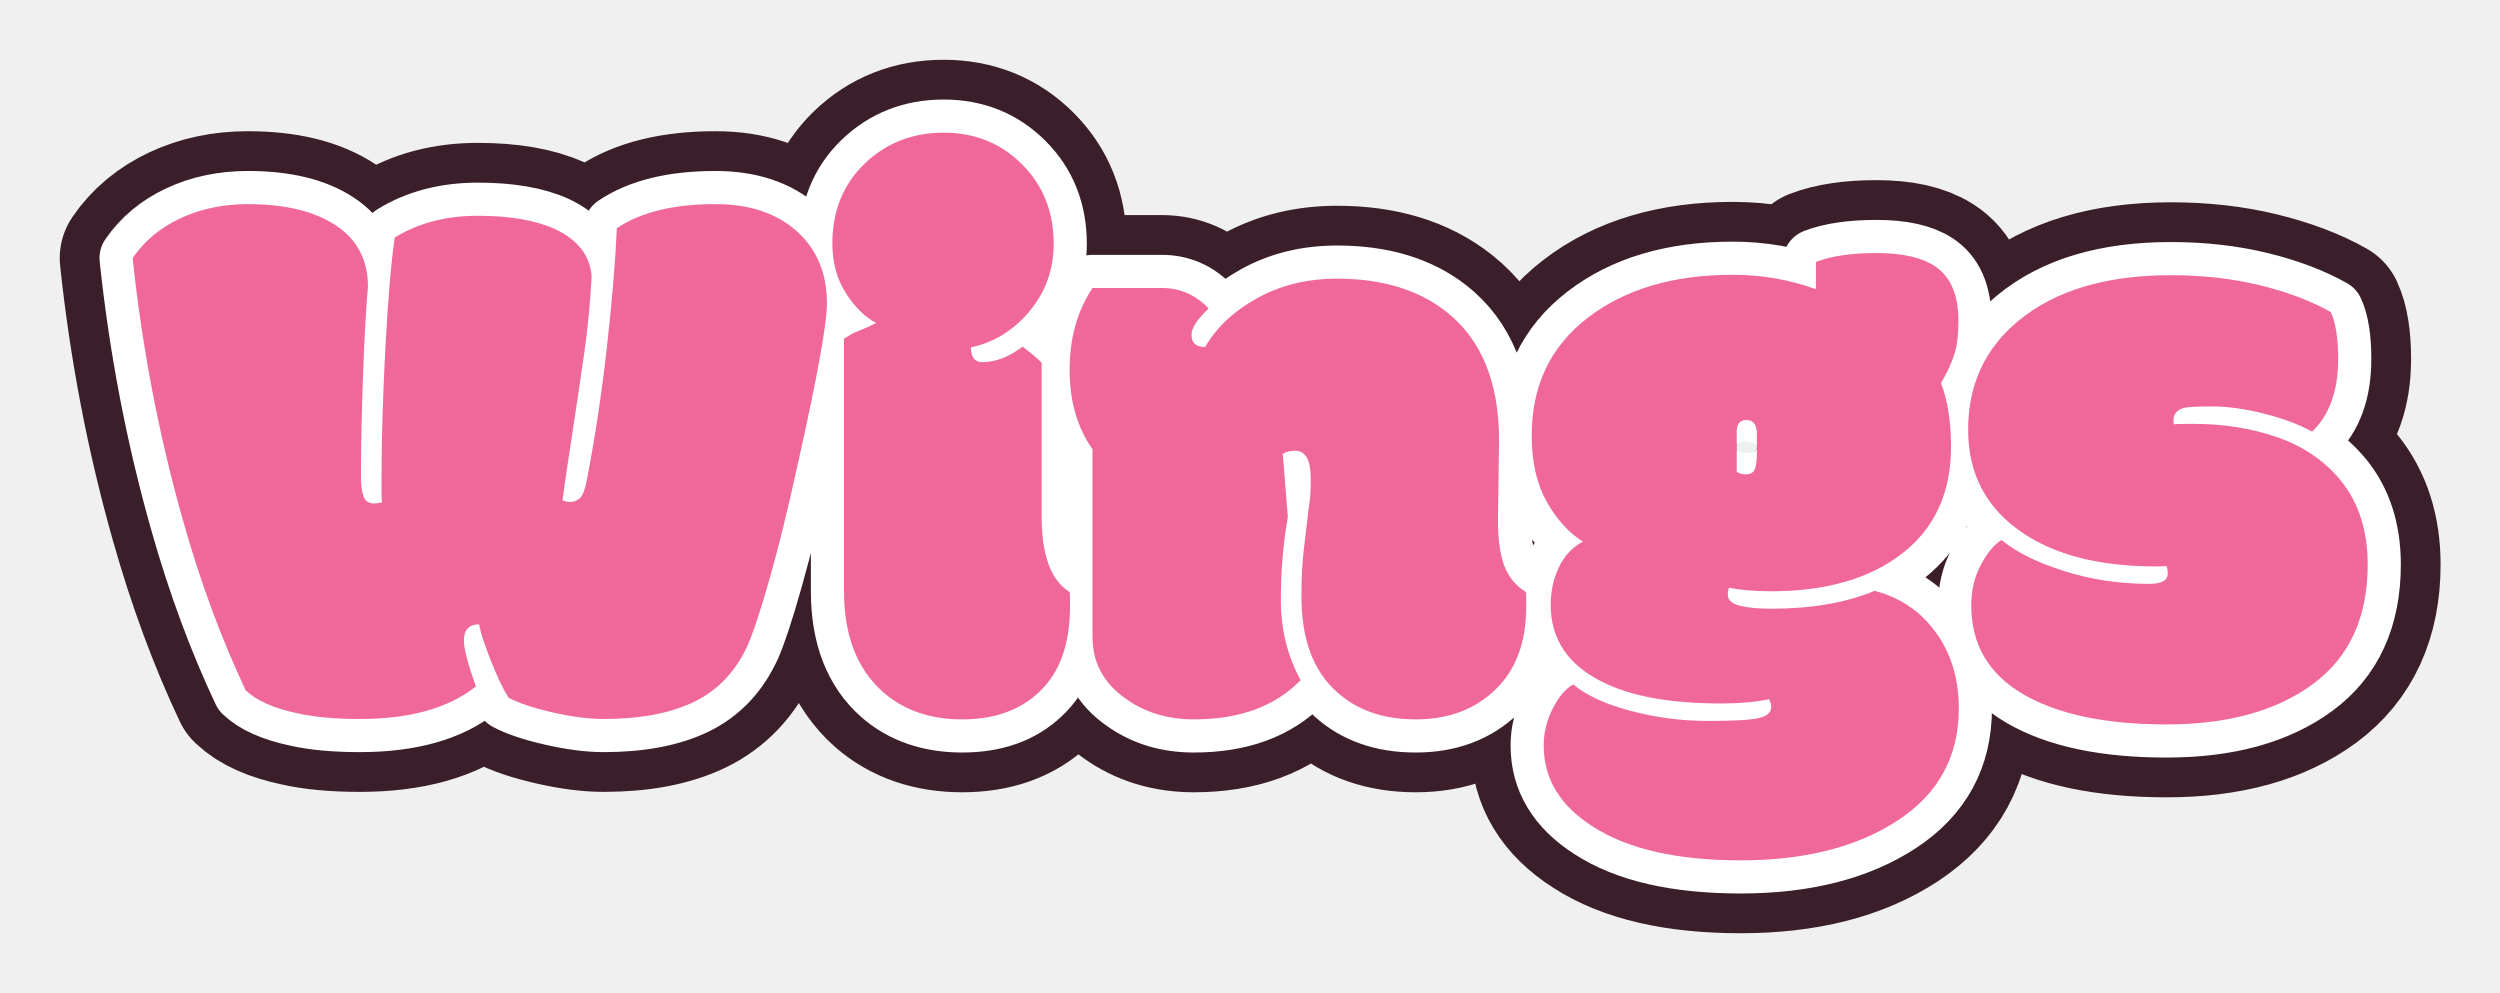
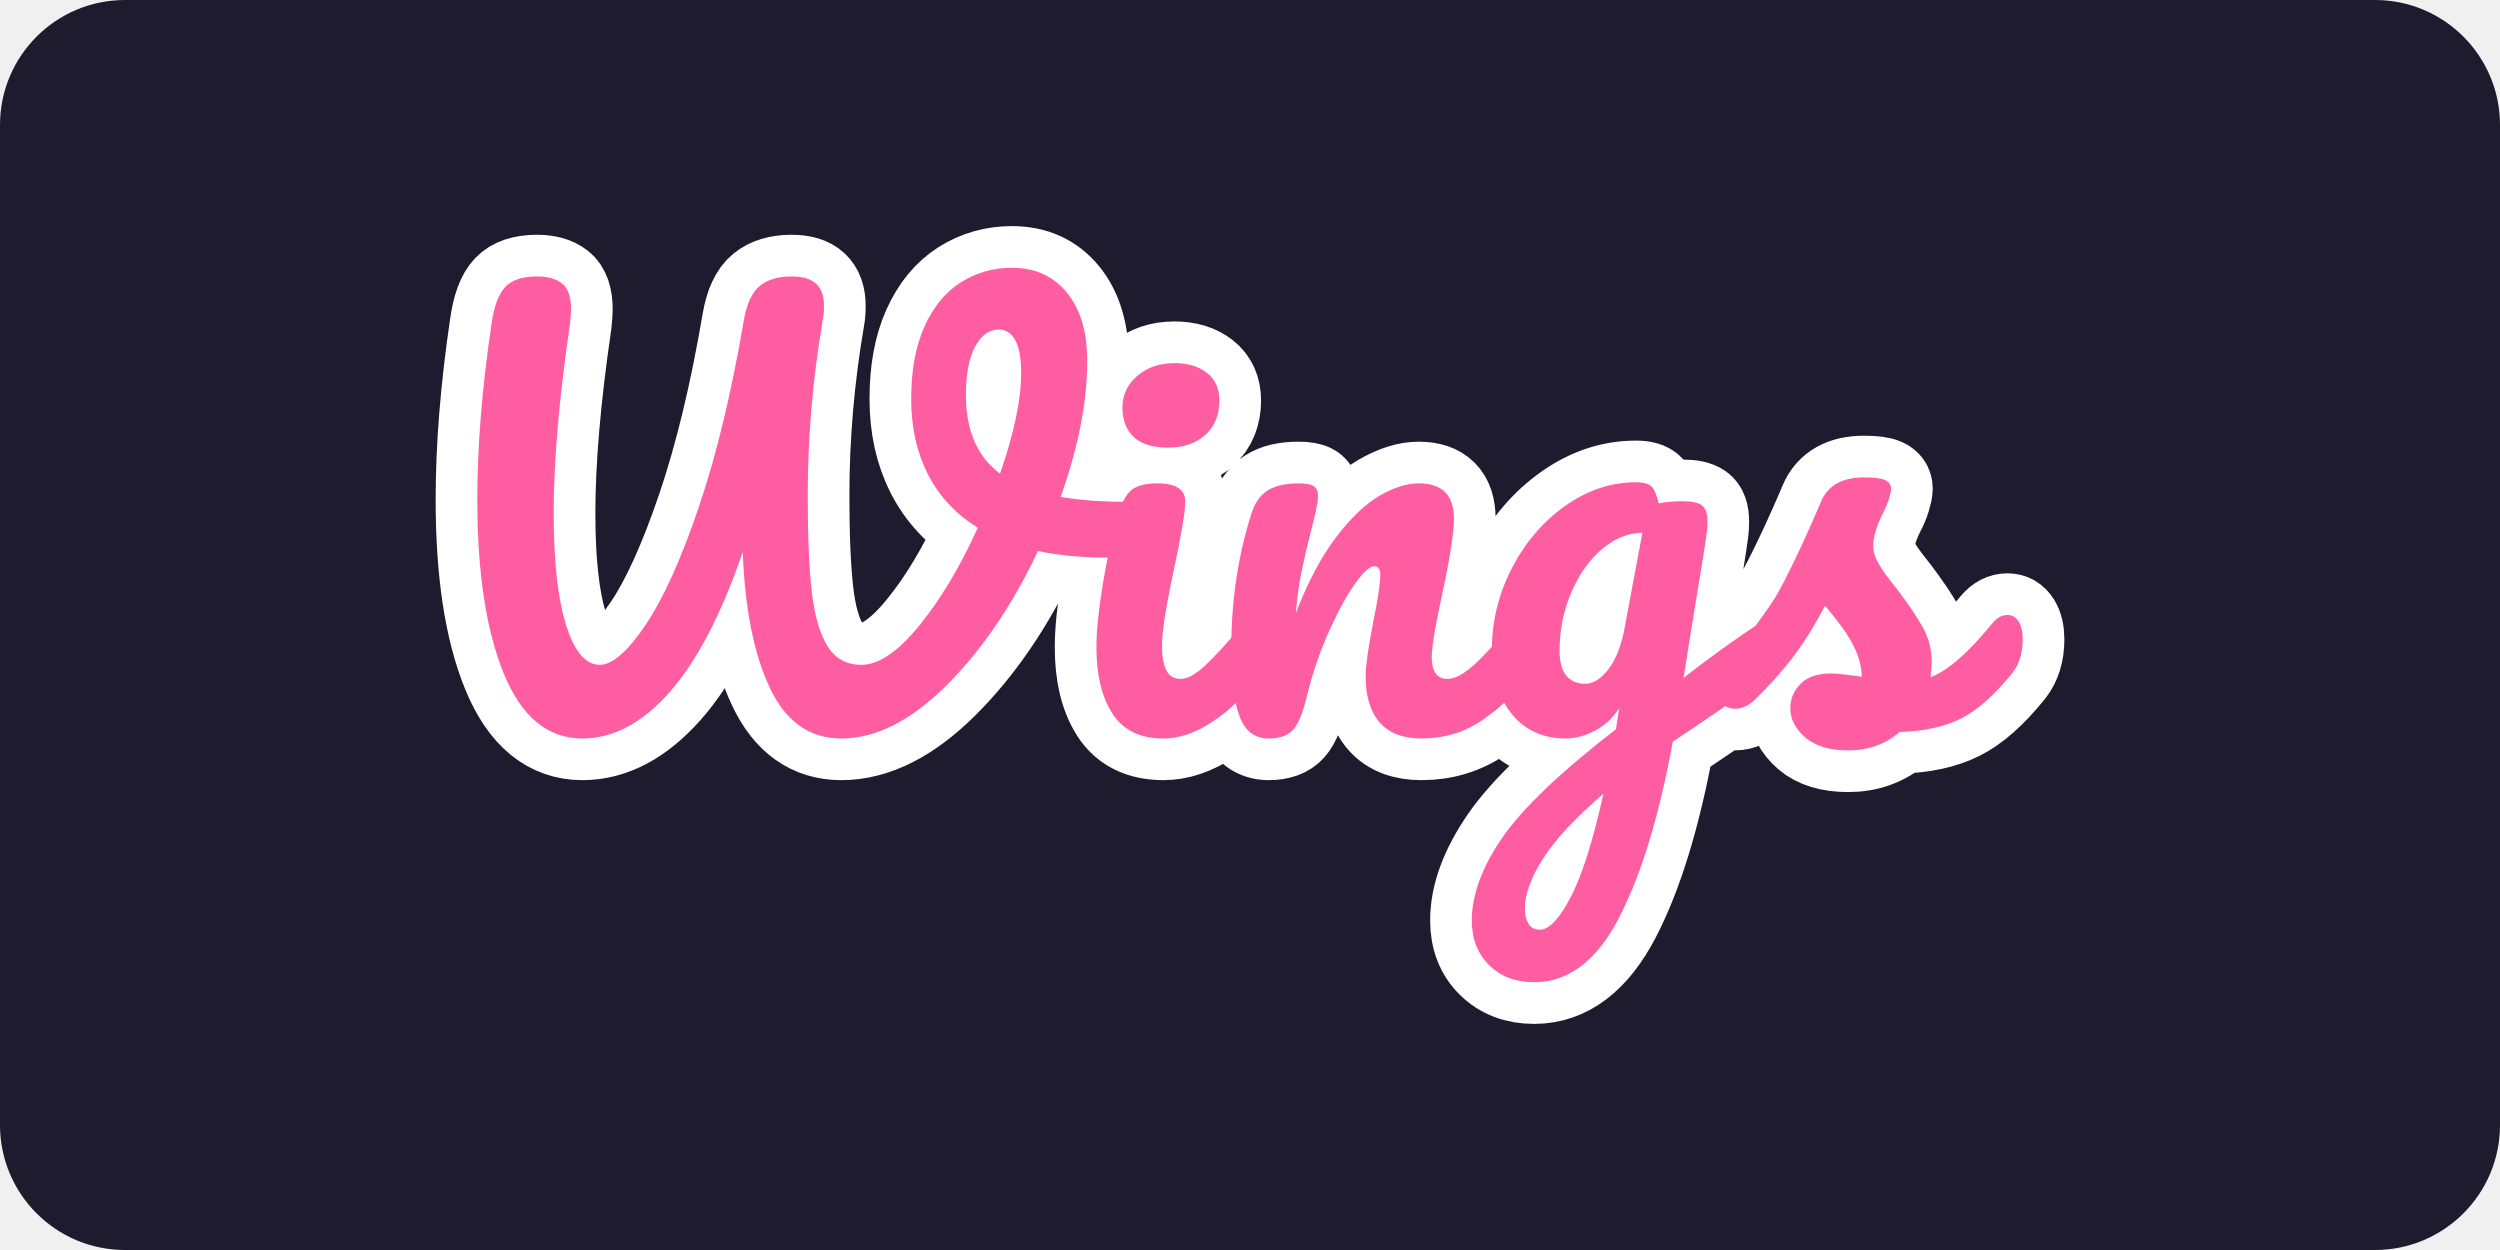
- <svg xmlns="http://www.w3.org/2000/svg" viewBox="-39.8 -215 754.5 299.6">
-   <path d="M68.79 1.99L68.79 1.99Q57.42 1.99 49.80 0.23L49.80 0.23Q39.26-1.99 34.34-6.68L34.34-6.68Q23.32-30 15.47-57.77L15.47-57.77Q4.57-96.21 0.23-137.11L0.23-137.11Q5.51-144.84 14.65-149.12Q23.79-153.40 35.04-153.40L35.04-153.40Q51.91-153.40 61.58-146.95Q71.25-140.51 71.25-128.55L71.25-128.55Q70.43-119.65 69.79-102.42Q69.14-85.20 69.14-71.25L69.14-71.25Q69.14-67.38 69.90-65.21Q70.66-63.05 73.13-63.05L73.13-63.05Q74.06-63.05 75.47-63.40L75.47-63.40Q75.35-64.45 75.35-66.91L75.35-66.91L75.35-71.02Q75.35-88.01 76.52-110.21Q77.70-132.42 79.34-143.32L79.34-143.32Q90-149.88 104.41-149.88Q118.83-149.88 127.62-145.90L127.62-145.90Q138.16-140.98 138.75-131.48L138.75-131.48Q138.16-120 136.58-108.87Q135-97.73 132.77-83.20Q130.55-68.67 129.96-63.98L129.96-63.98Q130.90-63.52 132.42-63.52Q133.95-63.52 135.23-64.69Q136.52-65.86 137.34-70.31L137.34-70.31Q140.98-89.06 143.32-109.86Q145.66-130.66 146.37-146.13L146.37-146.13Q157.15-153.40 176.13-153.40L176.13-153.40Q191.48-153.40 200.63-145.25Q209.77-137.11 209.77-123.40L209.77-123.40Q209.77-114.26 201.09-75.47L201.09-75.47Q196.64-55.08 192.54-40.61Q188.44-26.13 185.86-20.27L185.86-20.27Q180.47-8.44 169.75-3.22Q159.02 1.99 142.38 1.99L142.38 1.99Q135.70 1.99 126.97 0Q118.24-1.99 113.67-4.45L113.67-4.45Q111.33-8.09 108.40-15.47Q105.47-22.85 104.77-26.60L104.77-26.60Q100.20-26.48 100.20-21.68L100.20-21.68Q100.20-17.93 103.83-7.85L103.83-7.85Q91.52 1.99 68.79 1.99ZM274.57-105.47L274.57-105.47L274.57-59.06Q274.57-41.60 283.01-36.33L283.01-36.33Q283.13-35.74 283.13-34.10L283.13-34.10L283.13-31.99Q283.13-14.77 273.75-6.09L273.75-6.09Q265.08 2.11 250.61 2.11Q236.13 2.11 226.76-6.09L226.76-6.09Q214.92-16.52 214.92-36.56L214.92-36.56L214.92-112.73Q217.03-114.26 219.49-115.20Q221.95-116.13 224.65-117.54L224.65-117.54Q219.61-120.12 215.51-126.50Q211.41-132.89 211.41-141.45L211.41-141.45Q211.41-156.21 221.13-165.59Q230.86-174.96 244.98-174.96Q259.10-174.96 268.65-165.41Q278.20-155.86 278.20-141.45L278.20-141.45Q278.20-129.84 270.94-121.11Q263.67-112.38 253.24-110.16L253.24-110.16Q253.24-105.70 256.64-105.70L256.64-105.70Q262.62-105.70 268.83-110.39L268.83-110.39Q273.52-106.76 274.57-105.47ZM412.62-82.03L412.27-58.01Q412.27-49.57 414.14-44.41Q416.02-39.26 420.70-36.33L420.70-36.33Q420.82-35.74 420.82-34.10L420.82-34.10L420.82-31.99Q420.82-15.82 411.50-6.86Q402.19 2.11 387.48 2.11Q372.77 2.11 363.63-6.21L363.63-6.21Q352.97-15.70 352.97-35.04L352.97-35.04Q352.97-43.24 353.73-49.51Q354.49-55.78 354.79-58.48Q355.08-61.17 355.43-63.52Q355.78-65.86 355.78-70.43Q355.78-75 354.55-76.99Q353.32-78.98 351.15-78.98Q348.98-78.98 347.34-78.05L347.34-78.05L348.87-58.95Q346.76-47.11 346.76-33.87Q346.76-20.63 352.73-9.73L352.73-9.73Q341.25 2.11 320.51 2.11L320.51 2.11Q308.67 2.11 300-4.10L300-4.10Q289.92-11.13 289.92-22.73L289.92-22.73L289.92-79.45Q283.01-89.18 283.01-103.42Q283.01-117.66 289.92-128.09L289.92-128.09L310.78-128.09Q319.10-128.09 324.96-121.88L324.96-121.88Q319.80-117.07 319.80-113.91L319.80-113.91Q319.80-110.27 323.91-110.27L323.91-110.27Q329.06-119.18 339.67-125.04Q350.27-130.90 363.75-130.90L363.75-130.90Q384.02-130.90 396.68-120.94L396.68-120.94Q412.62-108.40 412.62-82.03L412.62-82.03ZM490.43-78.40L490.43-84.02Q490.43-88.24 487.27-88.24L487.27-88.24Q484.34-88.24 484.34-84.73L484.34-84.73L484.34-72.66Q485.27-71.84 487.15-71.84Q489.02-71.84 489.73-73.24Q490.43-74.65 490.43-78.40L490.43-78.40ZM494.77-36.56L494.77-36.56Q487.27-36.56 481.99-37.62L481.99-37.62Q481.64-36.56 481.64-35.63L481.64-35.63Q481.64-33.05 485.33-32.17Q489.02-31.29 494.77-31.29L494.77-31.29Q513.05-31.29 525.94-36.68L525.94-36.68Q538.59-33.40 545.63-22.38L545.63-22.38Q551.37-13.36 551.37-1.17L551.37-1.17Q551.37 20.51 532.97 32.58Q514.57 44.65 485.57 44.65Q456.56 44.65 440.74 34.34L440.74 34.34Q426.09 24.96 426.09 9.96L426.09 9.96Q426.09 4.22 428.79-1.11Q431.48-6.45 435-8.44L435-8.44Q440.86-3.52 452.29-0.47Q463.71 2.58 475.78 2.58Q487.85 2.58 491.31 1.64Q494.77 0.70 494.77-1.64L494.77-1.64Q494.77-2.81 494.06-3.98L494.06-3.98Q488.20-2.70 479.41-2.70L479.41-2.70Q456.80-2.70 443.91-9.14L443.91-9.14Q428.20-16.88 428.20-32.46L428.20-32.46Q428.20-38.55 430.66-43.77Q433.13-48.98 437.93-51.56L437.93-51.56Q431.48-55.55 426.97-63.63Q422.46-71.72 422.46-83.55L422.46-83.55Q422.46-106.05 439.34-119.06Q456.21-132.07 483.16-132.07L483.16-132.07Q496.17-132.07 508.24-127.73L508.24-127.73L508.24-135.94Q515.16-138.63 526.58-138.63Q538.01-138.63 543.98-134.77L543.98-134.77Q551.25-130.08 551.25-118.24L551.25-118.24Q551.25-111.68 549.90-107.70Q548.55-103.71 545.98-99.38L545.98-99.38Q549.02-91.64 549.02-80.16L549.02-80.16Q549.02-59.41 534.32-47.99Q519.61-36.56 494.77-36.56ZM619.22-91.88L619.22-91.88Q616.17-90.94 616.17-88.24L616.17-88.24L616.17-87.66Q616.17-87.07 616.29-86.95L616.29-86.95Q617.58-87.07 619.69-87.07L619.69-87.07L622.50-87.07Q635.86-87.07 647.52-83.03Q659.18-78.98 666.56-70.08L666.56-70.08Q674.77-60 674.77-44.65L674.77-44.65Q674.77-20.74 658.24-8.55Q641.72 3.63 614.06 3.63Q586.41 3.63 570.76-5.51Q555.12-14.65 555.12-32.34L555.12-32.34Q555.12-38.91 557.93-44.36Q560.74-49.80 564.26-52.03L564.26-52.03Q570.70-46.64 582.95-42.71Q595.20-38.79 608.91-38.79L608.91-38.79Q614.41-38.79 614.41-41.84L614.41-41.84Q614.41-43.24 614.06-44.18L614.06-44.18Q613.24-44.06 612.07-44.06L612.07-44.06L610.78-44.06Q585.94-44.06 571.05-53.91L571.05-53.91Q554.18-65.04 554.18-85.31Q554.18-105.59 569.30-118.13L569.30-118.13Q586.05-131.95 615.35-131.95L615.35-131.95Q629.77-131.95 642.25-128.91Q654.73-125.86 663.63-120.82L663.63-120.82Q665.86-116.02 665.86-106.64L665.86-106.64Q665.86-92.34 658.01-84.73L658.01-84.73Q652.03-88.01 643.42-90.18Q634.80-92.34 627.89-92.34Q620.98-92.34 619.22-91.88Z" fill="#3A1F2B" stroke="#3A1F2B" stroke-width="44" stroke-linejoin="round" />
-   <path d="M68.79 1.99L68.79 1.99Q57.42 1.99 49.80 0.23L49.80 0.23Q39.26-1.99 34.34-6.68L34.34-6.68Q23.32-30 15.47-57.77L15.47-57.77Q4.57-96.21 0.23-137.11L0.23-137.11Q5.51-144.84 14.65-149.12Q23.79-153.40 35.04-153.40L35.04-153.40Q51.91-153.40 61.58-146.95Q71.25-140.51 71.25-128.55L71.25-128.55Q70.43-119.65 69.79-102.42Q69.14-85.20 69.14-71.25L69.14-71.25Q69.14-67.38 69.90-65.21Q70.66-63.05 73.13-63.05L73.13-63.05Q74.06-63.05 75.47-63.40L75.47-63.40Q75.35-64.45 75.35-66.91L75.35-66.91L75.35-71.02Q75.35-88.01 76.52-110.21Q77.70-132.42 79.34-143.32L79.34-143.32Q90-149.88 104.41-149.88Q118.83-149.88 127.62-145.90L127.62-145.90Q138.16-140.98 138.75-131.48L138.75-131.48Q138.16-120 136.58-108.87Q135-97.73 132.77-83.20Q130.55-68.67 129.96-63.98L129.96-63.98Q130.90-63.52 132.42-63.52Q133.95-63.52 135.23-64.69Q136.52-65.86 137.34-70.31L137.34-70.31Q140.98-89.06 143.32-109.86Q145.66-130.66 146.37-146.13L146.37-146.13Q157.15-153.40 176.13-153.40L176.13-153.40Q191.48-153.40 200.63-145.25Q209.77-137.11 209.77-123.40L209.77-123.40Q209.77-114.26 201.09-75.47L201.09-75.47Q196.64-55.08 192.54-40.61Q188.44-26.13 185.86-20.27L185.86-20.27Q180.47-8.44 169.75-3.22Q159.02 1.99 142.38 1.99L142.38 1.99Q135.70 1.99 126.97 0Q118.24-1.99 113.67-4.45L113.67-4.45Q111.33-8.09 108.40-15.47Q105.47-22.85 104.77-26.60L104.77-26.60Q100.20-26.48 100.20-21.68L100.20-21.68Q100.20-17.93 103.83-7.85L103.83-7.85Q91.52 1.99 68.79 1.99ZM274.57-105.47L274.57-105.47L274.57-59.06Q274.57-41.60 283.01-36.33L283.01-36.33Q283.13-35.74 283.13-34.10L283.13-34.10L283.13-31.99Q283.13-14.77 273.75-6.09L273.75-6.09Q265.08 2.11 250.61 2.11Q236.13 2.11 226.76-6.09L226.76-6.09Q214.92-16.52 214.92-36.56L214.92-36.56L214.92-112.73Q217.03-114.26 219.49-115.20Q221.95-116.13 224.65-117.54L224.65-117.54Q219.61-120.12 215.51-126.50Q211.41-132.89 211.41-141.45L211.41-141.45Q211.41-156.21 221.13-165.59Q230.86-174.96 244.98-174.96Q259.10-174.96 268.65-165.41Q278.20-155.86 278.20-141.45L278.20-141.45Q278.20-129.84 270.94-121.11Q263.67-112.38 253.24-110.16L253.24-110.16Q253.24-105.70 256.64-105.70L256.64-105.70Q262.62-105.70 268.83-110.39L268.83-110.39Q273.52-106.76 274.57-105.47ZM412.62-82.03L412.27-58.01Q412.27-49.57 414.14-44.41Q416.02-39.26 420.70-36.33L420.70-36.33Q420.82-35.74 420.82-34.10L420.82-34.10L420.82-31.99Q420.82-15.82 411.50-6.86Q402.19 2.11 387.48 2.11Q372.77 2.11 363.63-6.21L363.63-6.21Q352.97-15.70 352.97-35.04L352.97-35.04Q352.97-43.24 353.73-49.51Q354.49-55.78 354.79-58.48Q355.08-61.17 355.43-63.52Q355.78-65.86 355.78-70.43Q355.78-75 354.55-76.99Q353.32-78.98 351.15-78.98Q348.98-78.98 347.34-78.05L347.34-78.05L348.87-58.95Q346.76-47.11 346.76-33.87Q346.76-20.63 352.73-9.73L352.73-9.73Q341.25 2.11 320.51 2.11L320.51 2.11Q308.67 2.11 300-4.10L300-4.10Q289.92-11.13 289.92-22.73L289.92-22.73L289.92-79.45Q283.01-89.18 283.01-103.42Q283.01-117.66 289.92-128.09L289.92-128.09L310.78-128.09Q319.10-128.09 324.96-121.88L324.96-121.88Q319.80-117.07 319.80-113.91L319.80-113.91Q319.80-110.27 323.91-110.27L323.91-110.27Q329.06-119.18 339.67-125.04Q350.27-130.90 363.75-130.90L363.75-130.90Q384.02-130.90 396.68-120.94L396.68-120.94Q412.62-108.40 412.62-82.03L412.62-82.03ZM490.43-78.40L490.43-84.02Q490.43-88.24 487.27-88.24L487.27-88.24Q484.34-88.24 484.34-84.73L484.34-84.73L484.34-72.66Q485.27-71.84 487.15-71.84Q489.02-71.84 489.73-73.24Q490.43-74.65 490.43-78.40L490.43-78.40ZM494.77-36.56L494.77-36.56Q487.27-36.56 481.99-37.62L481.99-37.62Q481.64-36.56 481.64-35.63L481.64-35.63Q481.64-33.05 485.33-32.17Q489.02-31.29 494.77-31.29L494.77-31.29Q513.05-31.29 525.94-36.68L525.94-36.68Q538.59-33.40 545.63-22.38L545.63-22.38Q551.37-13.36 551.37-1.17L551.37-1.17Q551.37 20.51 532.97 32.58Q514.57 44.65 485.57 44.65Q456.56 44.65 440.74 34.34L440.74 34.34Q426.09 24.96 426.09 9.96L426.09 9.96Q426.09 4.22 428.79-1.11Q431.48-6.45 435-8.44L435-8.44Q440.86-3.52 452.29-0.47Q463.71 2.58 475.78 2.58Q487.85 2.58 491.31 1.64Q494.77 0.70 494.77-1.64L494.77-1.64Q494.77-2.81 494.06-3.98L494.06-3.98Q488.20-2.70 479.41-2.70L479.41-2.70Q456.80-2.70 443.91-9.14L443.91-9.14Q428.20-16.88 428.20-32.46L428.20-32.46Q428.20-38.55 430.66-43.77Q433.13-48.98 437.93-51.56L437.93-51.56Q431.48-55.55 426.97-63.63Q422.46-71.72 422.46-83.55L422.46-83.55Q422.46-106.05 439.34-119.06Q456.21-132.07 483.16-132.07L483.16-132.07Q496.17-132.07 508.24-127.73L508.24-127.73L508.24-135.94Q515.16-138.63 526.58-138.63Q538.01-138.63 543.98-134.77L543.98-134.77Q551.25-130.08 551.25-118.24L551.25-118.24Q551.25-111.68 549.90-107.70Q548.55-103.71 545.98-99.38L545.98-99.38Q549.02-91.64 549.02-80.16L549.02-80.16Q549.02-59.41 534.32-47.99Q519.61-36.56 494.77-36.56ZM619.22-91.88L619.22-91.88Q616.17-90.94 616.17-88.24L616.17-88.24L616.17-87.66Q616.17-87.07 616.29-86.95L616.29-86.95Q617.58-87.07 619.69-87.07L619.69-87.07L622.50-87.07Q635.86-87.07 647.52-83.03Q659.18-78.98 666.56-70.08L666.56-70.08Q674.77-60 674.77-44.65L674.77-44.65Q674.77-20.74 658.24-8.55Q641.72 3.63 614.06 3.63Q586.41 3.63 570.76-5.51Q555.12-14.65 555.12-32.34L555.12-32.34Q555.12-38.91 557.93-44.36Q560.74-49.80 564.26-52.03L564.26-52.03Q570.70-46.64 582.95-42.71Q595.20-38.79 608.91-38.79L608.91-38.79Q614.41-38.79 614.41-41.84L614.41-41.84Q614.41-43.24 614.06-44.18L614.06-44.18Q613.24-44.06 612.07-44.06L612.07-44.06L610.78-44.06Q585.94-44.06 571.05-53.91L571.05-53.91Q554.18-65.04 554.18-85.31Q554.18-105.59 569.30-118.13L569.30-118.13Q586.05-131.95 615.35-131.95L615.35-131.95Q629.77-131.95 642.25-128.91Q654.73-125.86 663.63-120.82L663.63-120.82Q665.86-116.02 665.86-106.64L665.86-106.64Q665.86-92.34 658.01-84.73L658.01-84.73Q652.03-88.01 643.42-90.18Q634.80-92.34 627.89-92.34Q620.98-92.34 619.22-91.88Z" fill="#FFFFFF" stroke="#FFFFFF" stroke-width="20" stroke-linejoin="round" />
-   <path d="M68.79 1.99L68.79 1.99Q57.42 1.99 49.80 0.23L49.80 0.23Q39.26-1.99 34.34-6.68L34.34-6.68Q23.32-30 15.47-57.77L15.47-57.77Q4.57-96.21 0.23-137.11L0.23-137.11Q5.51-144.84 14.65-149.12Q23.79-153.40 35.04-153.40L35.04-153.40Q51.91-153.40 61.58-146.95Q71.25-140.51 71.25-128.55L71.25-128.55Q70.43-119.65 69.79-102.42Q69.14-85.20 69.14-71.25L69.14-71.25Q69.14-67.38 69.90-65.21Q70.66-63.05 73.13-63.05L73.13-63.05Q74.06-63.05 75.47-63.40L75.47-63.40Q75.35-64.45 75.35-66.91L75.35-66.91L75.35-71.02Q75.35-88.01 76.52-110.21Q77.70-132.42 79.34-143.32L79.34-143.32Q90-149.88 104.41-149.88Q118.83-149.88 127.62-145.90L127.62-145.90Q138.16-140.98 138.75-131.48L138.75-131.48Q138.16-120 136.58-108.87Q135-97.73 132.77-83.20Q130.55-68.67 129.96-63.98L129.96-63.98Q130.90-63.52 132.42-63.52Q133.95-63.52 135.23-64.69Q136.52-65.86 137.34-70.31L137.34-70.31Q140.98-89.06 143.32-109.86Q145.66-130.66 146.37-146.13L146.37-146.13Q157.15-153.40 176.13-153.40L176.13-153.40Q191.48-153.40 200.63-145.25Q209.77-137.11 209.77-123.40L209.77-123.40Q209.77-114.26 201.09-75.47L201.09-75.47Q196.64-55.08 192.54-40.61Q188.44-26.13 185.86-20.27L185.86-20.27Q180.47-8.44 169.75-3.22Q159.02 1.99 142.38 1.99L142.38 1.99Q135.70 1.99 126.97 0Q118.24-1.99 113.67-4.45L113.67-4.45Q111.33-8.09 108.40-15.47Q105.47-22.85 104.77-26.60L104.77-26.60Q100.20-26.48 100.20-21.68L100.20-21.68Q100.20-17.93 103.83-7.85L103.83-7.85Q91.52 1.99 68.79 1.99ZM274.57-105.47L274.57-105.47L274.57-59.06Q274.57-41.60 283.01-36.33L283.01-36.33Q283.13-35.74 283.13-34.10L283.13-34.10L283.13-31.99Q283.13-14.77 273.75-6.09L273.75-6.09Q265.08 2.11 250.61 2.11Q236.13 2.11 226.76-6.09L226.76-6.09Q214.92-16.52 214.92-36.56L214.92-36.56L214.92-112.73Q217.03-114.26 219.49-115.20Q221.95-116.13 224.65-117.54L224.65-117.54Q219.61-120.12 215.51-126.50Q211.41-132.89 211.41-141.45L211.41-141.45Q211.41-156.21 221.13-165.59Q230.86-174.96 244.98-174.96Q259.10-174.96 268.65-165.41Q278.20-155.86 278.20-141.45L278.20-141.45Q278.20-129.84 270.94-121.11Q263.67-112.38 253.24-110.16L253.24-110.16Q253.24-105.70 256.64-105.70L256.64-105.70Q262.62-105.70 268.83-110.39L268.83-110.39Q273.52-106.76 274.57-105.47ZM412.62-82.03L412.27-58.01Q412.27-49.57 414.14-44.41Q416.02-39.26 420.70-36.33L420.70-36.33Q420.82-35.74 420.82-34.10L420.82-34.10L420.82-31.99Q420.82-15.82 411.50-6.86Q402.19 2.11 387.48 2.11Q372.77 2.11 363.63-6.21L363.63-6.21Q352.97-15.70 352.97-35.04L352.97-35.04Q352.97-43.24 353.73-49.51Q354.49-55.78 354.79-58.48Q355.08-61.17 355.43-63.52Q355.78-65.86 355.78-70.43Q355.78-75 354.55-76.99Q353.32-78.98 351.15-78.98Q348.98-78.98 347.34-78.05L347.34-78.05L348.87-58.95Q346.76-47.11 346.76-33.87Q346.76-20.63 352.73-9.73L352.73-9.73Q341.25 2.11 320.51 2.11L320.51 2.11Q308.67 2.11 300-4.10L300-4.10Q289.92-11.13 289.92-22.73L289.92-22.73L289.92-79.45Q283.01-89.18 283.01-103.42Q283.01-117.66 289.92-128.09L289.92-128.09L310.78-128.09Q319.10-128.09 324.96-121.88L324.96-121.88Q319.80-117.07 319.80-113.91L319.80-113.91Q319.80-110.27 323.91-110.27L323.91-110.27Q329.06-119.18 339.67-125.04Q350.27-130.90 363.75-130.90L363.75-130.90Q384.02-130.90 396.68-120.94L396.68-120.94Q412.62-108.40 412.62-82.03L412.62-82.03ZM490.43-78.40L490.43-84.02Q490.43-88.24 487.27-88.24L487.27-88.24Q484.34-88.24 484.34-84.73L484.34-84.73L484.34-72.66Q485.27-71.84 487.15-71.84Q489.02-71.84 489.73-73.24Q490.43-74.65 490.43-78.40L490.43-78.40ZM494.77-36.56L494.77-36.56Q487.27-36.56 481.99-37.62L481.99-37.62Q481.64-36.56 481.64-35.63L481.64-35.63Q481.64-33.05 485.33-32.17Q489.02-31.29 494.77-31.29L494.77-31.29Q513.05-31.29 525.94-36.68L525.94-36.68Q538.59-33.40 545.63-22.38L545.63-22.38Q551.37-13.36 551.37-1.17L551.37-1.17Q551.37 20.51 532.97 32.58Q514.57 44.65 485.57 44.65Q456.56 44.65 440.74 34.34L440.74 34.34Q426.09 24.96 426.09 9.96L426.09 9.96Q426.09 4.22 428.79-1.11Q431.48-6.45 435-8.44L435-8.44Q440.86-3.52 452.29-0.47Q463.71 2.58 475.78 2.58Q487.85 2.58 491.31 1.64Q494.77 0.70 494.77-1.64L494.77-1.64Q494.77-2.81 494.06-3.98L494.06-3.98Q488.20-2.70 479.41-2.70L479.41-2.70Q456.80-2.70 443.91-9.14L443.91-9.14Q428.20-16.88 428.20-32.46L428.20-32.46Q428.20-38.55 430.66-43.77Q433.13-48.98 437.93-51.56L437.93-51.56Q431.48-55.55 426.97-63.63Q422.46-71.72 422.46-83.55L422.46-83.55Q422.46-106.05 439.34-119.06Q456.21-132.07 483.16-132.07L483.16-132.07Q496.17-132.07 508.24-127.73L508.24-127.73L508.24-135.94Q515.16-138.63 526.58-138.63Q538.01-138.63 543.98-134.77L543.98-134.77Q551.25-130.08 551.25-118.24L551.25-118.24Q551.25-111.68 549.90-107.70Q548.55-103.71 545.98-99.38L545.98-99.38Q549.02-91.64 549.02-80.16L549.02-80.16Q549.02-59.41 534.32-47.99Q519.61-36.56 494.77-36.56ZM619.22-91.88L619.22-91.88Q616.17-90.94 616.17-88.24L616.17-88.24L616.17-87.66Q616.17-87.07 616.29-86.95L616.29-86.95Q617.58-87.07 619.69-87.07L619.69-87.07L622.50-87.07Q635.86-87.07 647.52-83.03Q659.18-78.98 666.56-70.08L666.56-70.08Q674.77-60 674.77-44.65L674.77-44.65Q674.77-20.74 658.24-8.55Q641.72 3.63 614.06 3.63Q586.41 3.63 570.76-5.51Q555.12-14.65 555.12-32.34L555.12-32.34Q555.12-38.91 557.93-44.36Q560.74-49.80 564.26-52.03L564.26-52.03Q570.70-46.64 582.95-42.71Q595.20-38.79 608.91-38.79L608.91-38.79Q614.41-38.79 614.41-41.84L614.41-41.84Q614.41-43.24 614.06-44.18L614.06-44.18Q613.24-44.06 612.07-44.06L612.07-44.06L610.78-44.06Q585.94-44.06 571.05-53.91L571.05-53.91Q554.18-65.04 554.18-85.31Q554.18-105.59 569.30-118.13L569.30-118.13Q586.05-131.95 615.35-131.95L615.35-131.95Q629.77-131.95 642.25-128.91Q654.73-125.86 663.63-120.82L663.63-120.82Q665.86-116.02 665.86-106.64L665.86-106.64Q665.86-92.34 658.01-84.73L658.01-84.73Q652.03-88.01 643.42-90.18Q634.80-92.34 627.89-92.34Q620.98-92.34 619.22-91.88Z" fill="#F0679A" />
+ <svg xmlns="http://www.w3.org/2000/svg" viewBox="0 0 1200 600">
+   <rect width="1200" height="600" rx="60" fill="#1E1B2E" />
+   <path d="M540.33 240.85Q546.31 240.85 549.04 243.45Q551.77 246.05 551.77 250.21L551.77 250.21Q551.77 256.97 547.74 262.17Q543.71 267.37 535.13 267.63L535.13 267.63Q514.59 267.89 498.21 264.51L498.21 264.51Q480.01 303.25 454.40 328.86Q428.79 354.47 403.83 354.47L403.83 354.47Q380.95 354.47 369.51 330.16Q358.07 305.85 356.51 265.03L356.51 265.03Q340.91 310.27 321.28 332.37Q301.65 354.47 279.55 354.47L279.55 354.47Q254.59 354.47 241.85 323.40Q229.11 292.33 229.11 239.81L229.11 239.81Q229.11 201.59 235.87 155.83L235.87 155.83Q237.69 142.83 242.50 137.76Q247.31 132.69 257.71 132.69L257.71 132.69Q265.51 132.69 269.80 136.07Q274.09 139.45 274.09 148.55L274.09 148.55Q274.09 150.37 273.57 155.57L273.57 155.57Q265.77 208.87 265.77 246.31L265.77 246.31Q265.77 281.15 271.75 300.13Q277.73 319.11 287.87 319.11L287.87 319.11Q296.97 319.11 309.84 300Q322.71 280.89 335.45 243.32Q348.19 205.75 357.03 153.75L357.03 153.75Q359.11 141.79 364.70 137.24Q370.29 132.69 379.91 132.69L379.91 132.69Q387.97 132.69 391.74 136.20Q395.51 139.71 395.51 146.73L395.51 146.73Q395.51 150.89 394.99 153.23L394.99 153.23Q387.71 195.61 387.71 237.99L387.71 237.99Q387.71 266.85 389.66 284.01Q391.61 301.17 397.20 310.14Q402.79 319.11 413.45 319.11L413.45 319.11Q425.93 319.11 441.27 300.26Q456.61 281.41 469.35 253.33L469.35 253.33Q453.49 243.45 445.43 227.72Q437.37 211.99 437.37 191.45L437.37 191.45Q437.37 170.91 443.74 156.74Q450.11 142.57 461.16 135.55Q472.21 128.53 485.73 128.53L485.73 128.53Q502.37 128.53 512.12 140.49Q521.87 152.45 521.87 173.25L521.87 173.25Q521.87 202.63 509.13 238.51L509.13 238.51Q522.39 240.85 540.33 240.85L540.33 240.85ZM463.63 189.63Q463.63 215.11 480.01 227.33L480.01 227.33Q490.15 198.21 490.15 179.23L490.15 179.23Q490.15 168.31 487.29 163.24Q484.43 158.17 479.49 158.17L479.49 158.17Q472.47 158.17 468.05 166.36Q463.63 174.55 463.63 189.63L463.63 189.63ZM560.61 214.85Q549.69 214.85 544.23 209.78Q538.77 204.71 538.77 195.61L538.77 195.61Q538.77 186.51 545.92 180.40Q553.07 174.29 563.73 174.29L563.73 174.29Q573.35 174.29 579.33 178.97Q585.31 183.65 585.31 192.23L585.31 192.23Q585.31 202.63 578.55 208.74Q571.79 214.85 560.61 214.85L560.61 214.85ZM558.53 354.47Q541.63 354.47 533.96 342.51Q526.29 330.55 526.29 310.79L526.29 310.79Q526.29 299.09 529.28 280.76Q532.27 262.43 536.95 246.57L536.95 246.57Q539.29 238.25 543.19 235.13Q547.09 232.01 555.67 232.01L555.67 232.01Q568.93 232.01 568.93 240.85L568.93 240.85Q568.93 247.35 563.99 271.01L563.99 271.01Q557.75 299.61 557.75 309.75L557.75 309.75Q557.75 317.55 559.83 321.71Q561.91 325.87 566.85 325.87L566.85 325.87Q571.53 325.87 578.55 319.37Q585.57 312.87 597.27 298.83L597.27 298.83Q600.39 295.19 604.29 295.19L604.29 295.19Q607.67 295.19 609.62 298.31Q611.57 301.43 611.57 306.89L611.57 306.89Q611.57 317.29 606.63 323.01L606.63 323.01Q580.89 354.47 558.53 354.47L558.53 354.47ZM608.97 354.47Q599.09 354.47 595.06 344.07Q591.03 333.67 591.03 310.79L591.03 310.79Q591.03 276.99 600.65 246.57L600.65 246.57Q602.99 239.03 608.32 235.52Q613.65 232.01 623.27 232.01L623.27 232.01Q628.47 232.01 630.55 233.31Q632.63 234.61 632.63 238.25L632.63 238.25Q632.63 242.41 628.73 256.97L628.73 256.97Q626.13 267.37 624.57 275.17Q623.01 282.97 621.97 294.41L621.97 294.41Q630.55 272.05 641.21 258.01Q651.87 243.97 662.14 237.99Q672.41 232.01 680.99 232.01L680.99 232.01Q697.89 232.01 697.89 248.91L697.89 248.91Q697.89 259.05 692.17 285.57L692.17 285.57Q687.23 308.19 687.23 315.47L687.23 315.47Q687.23 325.87 694.77 325.87L694.77 325.87Q699.97 325.87 707.12 319.50Q714.27 313.13 726.23 298.83L726.23 298.83Q729.35 295.19 733.25 295.19L733.25 295.19Q736.63 295.19 738.58 298.31Q740.53 301.43 740.53 306.89L740.53 306.89Q740.53 317.29 735.59 323.01L735.59 323.01Q724.41 336.79 711.54 345.63Q698.67 354.47 682.29 354.47L682.29 354.47Q669.03 354.47 662.27 346.80Q655.51 339.13 655.51 324.57L655.51 324.57Q655.51 317.29 659.15 298.57L659.15 298.57Q662.53 282.19 662.53 275.95L662.53 275.95Q662.53 271.79 659.67 271.79L659.67 271.79Q656.29 271.79 650.18 280.50Q644.07 289.21 637.70 303.51Q631.33 317.81 627.43 333.67L627.43 333.67Q624.57 345.89 620.80 350.18Q617.03 354.47 608.97 354.47L608.97 354.47ZM852.59 295.71Q855.97 295.71 857.92 298.96Q859.87 302.21 859.87 307.15L859.87 307.15Q859.87 313.13 858.05 316.51Q856.23 319.89 852.33 322.49L852.33 322.49Q829.97 337.57 819.57 344.85L819.57 344.85L802.93 356.03Q793.05 409.85 777.06 440.66Q761.07 471.47 736.37 471.47L736.37 471.47Q723.11 471.47 714.79 463.28Q706.47 455.09 706.47 441.83L706.47 441.83Q706.47 423.37 721.03 402.18Q735.59 380.99 775.63 350.05L775.63 350.05L777.19 339.91Q772.77 346.93 765.62 350.70Q758.47 354.47 751.45 354.47L751.45 354.47Q735.33 354.47 725.71 342.77Q716.09 331.07 716.09 312.09L716.09 312.09Q716.09 291.29 725.71 272.70Q735.33 254.11 751.32 242.80Q767.31 231.49 785.25 231.49L785.25 231.49Q790.97 231.49 792.92 233.70Q794.87 235.91 796.17 241.63L796.17 241.63Q801.11 240.59 807.61 240.59L807.61 240.59Q814.11 240.59 816.84 242.54Q819.57 244.49 819.57 250.21L819.57 250.21Q819.57 253.33 819.31 255.15L819.31 255.15Q818.27 263.21 812.81 295.97L812.81 295.97Q811.77 302.21 810.60 309.62Q809.43 317.03 808.13 325.35L808.13 325.35Q828.15 309.75 846.61 297.79L846.61 297.79Q849.99 295.71 852.59 295.71L852.59 295.71ZM760.81 328.21Q766.79 328.21 772.25 320.93Q777.71 313.65 780.05 300.13L780.05 300.13L788.37 255.67Q777.71 255.93 768.61 263.86Q759.51 271.79 754.05 284.79Q748.59 297.79 748.59 312.35L748.59 312.35Q748.59 320.41 751.84 324.31Q755.09 328.21 760.81 328.21L760.81 328.21ZM739.23 446.25Q745.73 446.25 753.92 430.65Q762.11 415.05 769.65 380.99L769.65 380.99Q749.63 398.15 740.79 411.93Q731.95 425.71 731.95 436.11L731.95 436.11Q731.95 440.53 733.64 443.39Q735.33 446.25 739.23 446.25L739.23 446.25ZM887.17 360.19Q873.65 360.19 866.50 353.95Q859.35 347.71 859.35 339.91L859.35 339.91Q859.35 333.15 864.29 328.21Q869.23 323.27 878.85 323.27L878.85 323.27Q882.23 323.27 886.78 323.92Q891.33 324.57 893.67 324.83L893.67 324.83Q893.41 318.07 890.68 312.09Q887.95 306.11 883.79 300.52Q879.63 294.93 875.99 290.77L875.99 290.77Q867.93 306.11 860.00 316.25Q852.07 326.39 842.71 335.49L842.71 335.49Q838.03 340.17 832.83 340.17L832.83 340.17Q828.67 340.17 826.07 337.18Q823.47 334.19 823.47 329.77L823.47 329.77Q823.47 324.57 827.11 320.15L827.11 320.15L830.49 315.99Q844.79 298.31 852.07 286.87L852.07 286.87Q856.49 279.33 862.47 266.72Q868.45 254.11 874.17 240.59L874.17 240.59Q879.11 229.15 894.71 229.15L894.71 229.15Q901.99 229.15 904.85 230.45Q907.71 231.75 907.71 234.61L907.71 234.61Q907.71 236.17 906.67 239.55Q905.63 242.93 903.81 246.31L903.81 246.31Q899.13 255.67 899.13 262.17L899.13 262.17Q899.13 266.07 901.86 270.75Q904.59 275.43 910.31 282.45L910.31 282.45Q918.63 293.37 922.92 301.04Q927.21 308.71 927.21 317.81L927.21 317.81Q927.21 320.41 926.69 325.09L926.69 325.09Q939.43 320.15 956.59 298.83L956.59 298.83Q959.71 295.19 963.61 295.19L963.61 295.19Q966.99 295.19 968.94 298.31Q970.89 301.43 970.89 306.89L970.89 306.89Q970.89 316.77 965.95 323.01L965.95 323.01Q952.95 339.13 941.12 344.98Q929.29 350.83 911.87 351.35L911.87 351.35Q901.47 360.19 887.17 360.19L887.17 360.19Z" fill="#FFFFFF" stroke="#FFFFFF" stroke-width="40" stroke-linejoin="round" />
+   <path d="M540.33 240.85Q546.31 240.85 549.04 243.45Q551.77 246.05 551.77 250.21L551.77 250.21Q551.77 256.97 547.74 262.17Q543.71 267.37 535.13 267.63L535.13 267.63Q514.59 267.89 498.21 264.51L498.21 264.51Q480.01 303.25 454.40 328.86Q428.79 354.47 403.83 354.47L403.83 354.47Q380.95 354.47 369.51 330.16Q358.07 305.85 356.51 265.03L356.51 265.03Q340.91 310.27 321.28 332.37Q301.65 354.47 279.55 354.47L279.55 354.47Q254.59 354.47 241.85 323.40Q229.11 292.33 229.11 239.81L229.11 239.81Q229.11 201.59 235.87 155.83L235.87 155.83Q237.69 142.83 242.50 137.76Q247.31 132.69 257.71 132.69L257.71 132.69Q265.51 132.69 269.80 136.07Q274.09 139.45 274.09 148.55L274.09 148.55Q274.09 150.37 273.57 155.57L273.57 155.57Q265.77 208.87 265.77 246.31L265.77 246.31Q265.77 281.15 271.75 300.13Q277.73 319.11 287.87 319.11L287.87 319.11Q296.97 319.11 309.84 300Q322.71 280.89 335.45 243.32Q348.19 205.75 357.03 153.75L357.03 153.75Q359.11 141.79 364.70 137.24Q370.29 132.69 379.91 132.69L379.91 132.69Q387.97 132.69 391.74 136.20Q395.51 139.71 395.51 146.73L395.51 146.73Q395.51 150.89 394.99 153.23L394.99 153.23Q387.71 195.61 387.71 237.99L387.71 237.99Q387.71 266.85 389.66 284.01Q391.61 301.17 397.20 310.14Q402.79 319.11 413.45 319.11L413.45 319.11Q425.93 319.11 441.27 300.26Q456.61 281.41 469.35 253.33L469.35 253.33Q453.49 243.45 445.43 227.72Q437.37 211.99 437.37 191.45L437.37 191.45Q437.37 170.91 443.74 156.74Q450.11 142.57 461.16 135.55Q472.21 128.53 485.73 128.53L485.73 128.53Q502.37 128.53 512.12 140.49Q521.87 152.45 521.87 173.25L521.87 173.25Q521.87 202.63 509.13 238.51L509.13 238.51Q522.39 240.85 540.33 240.85L540.33 240.85ZM463.63 189.63Q463.63 215.11 480.01 227.33L480.01 227.33Q490.15 198.21 490.15 179.23L490.15 179.23Q490.15 168.31 487.29 163.24Q484.43 158.17 479.49 158.17L479.49 158.17Q472.47 158.17 468.05 166.36Q463.63 174.55 463.63 189.63L463.63 189.63ZM560.61 214.85Q549.69 214.85 544.23 209.78Q538.77 204.71 538.77 195.61L538.77 195.61Q538.77 186.51 545.92 180.40Q553.07 174.29 563.73 174.29L563.73 174.29Q573.35 174.29 579.33 178.97Q585.31 183.65 585.31 192.23L585.31 192.23Q585.31 202.63 578.55 208.74Q571.79 214.85 560.61 214.85L560.61 214.85ZM558.53 354.47Q541.63 354.47 533.96 342.51Q526.29 330.55 526.29 310.79L526.29 310.79Q526.29 299.09 529.28 280.76Q532.27 262.43 536.95 246.57L536.95 246.57Q539.29 238.25 543.19 235.13Q547.09 232.01 555.67 232.01L555.67 232.01Q568.93 232.01 568.93 240.85L568.93 240.85Q568.93 247.35 563.99 271.01L563.99 271.01Q557.75 299.61 557.75 309.75L557.75 309.75Q557.75 317.55 559.83 321.71Q561.91 325.87 566.85 325.87L566.85 325.87Q571.53 325.87 578.55 319.37Q585.57 312.87 597.27 298.83L597.27 298.83Q600.39 295.19 604.29 295.19L604.29 295.19Q607.67 295.19 609.62 298.31Q611.57 301.43 611.57 306.89L611.57 306.89Q611.57 317.29 606.63 323.01L606.63 323.01Q580.89 354.47 558.53 354.47L558.53 354.47ZM608.97 354.47Q599.09 354.47 595.06 344.07Q591.03 333.67 591.03 310.79L591.03 310.79Q591.03 276.99 600.65 246.57L600.65 246.57Q602.99 239.03 608.32 235.52Q613.65 232.01 623.27 232.01L623.27 232.01Q628.47 232.01 630.55 233.31Q632.63 234.61 632.63 238.25L632.63 238.25Q632.63 242.41 628.73 256.97L628.73 256.97Q626.13 267.37 624.57 275.17Q623.01 282.97 621.97 294.41L621.97 294.41Q630.55 272.05 641.21 258.01Q651.87 243.97 662.14 237.99Q672.41 232.01 680.99 232.01L680.99 232.01Q697.89 232.01 697.89 248.91L697.89 248.91Q697.89 259.05 692.17 285.57L692.17 285.57Q687.23 308.19 687.23 315.47L687.23 315.47Q687.23 325.87 694.77 325.87L694.77 325.87Q699.97 325.87 707.12 319.50Q714.27 313.13 726.23 298.83L726.23 298.83Q729.35 295.19 733.25 295.19L733.25 295.19Q736.63 295.19 738.58 298.31Q740.53 301.43 740.53 306.89L740.53 306.89Q740.53 317.29 735.59 323.01L735.59 323.01Q724.41 336.79 711.54 345.63Q698.67 354.47 682.29 354.47L682.29 354.47Q669.03 354.47 662.27 346.80Q655.51 339.13 655.51 324.57L655.51 324.57Q655.51 317.29 659.15 298.57L659.15 298.57Q662.53 282.19 662.53 275.95L662.53 275.95Q662.53 271.79 659.67 271.79L659.67 271.79Q656.29 271.79 650.18 280.50Q644.07 289.21 637.70 303.51Q631.33 317.81 627.43 333.67L627.43 333.67Q624.57 345.89 620.80 350.18Q617.03 354.47 608.97 354.47L608.97 354.47ZM852.59 295.71Q855.97 295.71 857.92 298.96Q859.87 302.21 859.87 307.15L859.87 307.15Q859.87 313.13 858.05 316.51Q856.23 319.89 852.33 322.49L852.33 322.49Q829.97 337.57 819.57 344.85L819.57 344.85L802.93 356.03Q793.05 409.85 777.06 440.66Q761.07 471.47 736.37 471.47L736.37 471.47Q723.11 471.47 714.79 463.28Q706.47 455.09 706.47 441.83L706.47 441.83Q706.47 423.37 721.03 402.18Q735.59 380.99 775.63 350.05L775.63 350.05L777.19 339.91Q772.77 346.93 765.62 350.70Q758.47 354.47 751.45 354.47L751.45 354.47Q735.33 354.47 725.71 342.77Q716.09 331.07 716.09 312.09L716.09 312.09Q716.09 291.29 725.71 272.70Q735.33 254.11 751.32 242.80Q767.31 231.49 785.25 231.49L785.25 231.49Q790.97 231.49 792.92 233.70Q794.87 235.91 796.17 241.63L796.17 241.63Q801.11 240.59 807.61 240.59L807.61 240.59Q814.11 240.59 816.84 242.54Q819.57 244.49 819.57 250.21L819.57 250.21Q819.57 253.33 819.31 255.15L819.31 255.15Q818.27 263.21 812.81 295.97L812.81 295.97Q811.77 302.21 810.60 309.62Q809.43 317.03 808.13 325.35L808.13 325.35Q828.15 309.75 846.61 297.79L846.61 297.79Q849.99 295.71 852.59 295.71L852.59 295.71ZM760.81 328.21Q766.79 328.21 772.25 320.93Q777.71 313.65 780.05 300.13L780.05 300.13L788.37 255.67Q777.71 255.93 768.61 263.86Q759.51 271.79 754.05 284.79Q748.59 297.79 748.59 312.35L748.59 312.35Q748.59 320.41 751.84 324.31Q755.09 328.21 760.81 328.21L760.81 328.21ZM739.23 446.25Q745.73 446.25 753.92 430.65Q762.11 415.05 769.65 380.99L769.65 380.99Q749.63 398.15 740.79 411.93Q731.95 425.71 731.95 436.11L731.95 436.11Q731.95 440.53 733.64 443.39Q735.33 446.25 739.23 446.25L739.23 446.25ZM887.17 360.19Q873.65 360.19 866.50 353.95Q859.35 347.71 859.35 339.91L859.35 339.91Q859.35 333.15 864.29 328.21Q869.23 323.27 878.85 323.27L878.85 323.27Q882.23 323.27 886.78 323.92Q891.33 324.57 893.67 324.83L893.67 324.83Q893.41 318.07 890.68 312.09Q887.95 306.11 883.79 300.52Q879.63 294.93 875.99 290.77L875.99 290.77Q867.93 306.11 860.00 316.25Q852.07 326.39 842.71 335.49L842.71 335.49Q838.03 340.17 832.83 340.17L832.83 340.17Q828.67 340.17 826.07 337.18Q823.47 334.19 823.47 329.77L823.47 329.77Q823.47 324.57 827.11 320.15L827.11 320.15L830.49 315.99Q844.79 298.31 852.07 286.87L852.07 286.87Q856.49 279.33 862.47 266.72Q868.45 254.11 874.17 240.59L874.17 240.59Q879.11 229.15 894.71 229.15L894.71 229.15Q901.99 229.15 904.85 230.45Q907.71 231.75 907.71 234.61L907.71 234.61Q907.71 236.17 906.67 239.55Q905.63 242.93 903.81 246.31L903.81 246.31Q899.13 255.67 899.13 262.17L899.13 262.17Q899.13 266.07 901.86 270.75Q904.59 275.43 910.31 282.45L910.31 282.45Q918.63 293.37 922.92 301.04Q927.21 308.71 927.21 317.81L927.21 317.81Q927.21 320.41 926.69 325.09L926.69 325.09Q939.43 320.15 956.59 298.83L956.59 298.83Q959.71 295.19 963.61 295.19L963.61 295.19Q966.99 295.19 968.94 298.31Q970.89 301.43 970.89 306.89L970.89 306.89Q970.89 316.77 965.95 323.01L965.95 323.01Q952.95 339.13 941.12 344.98Q929.29 350.83 911.87 351.35L911.87 351.35Q901.47 360.19 887.17 360.19L887.17 360.19Z" fill="#FF5DA2" />
</svg>
